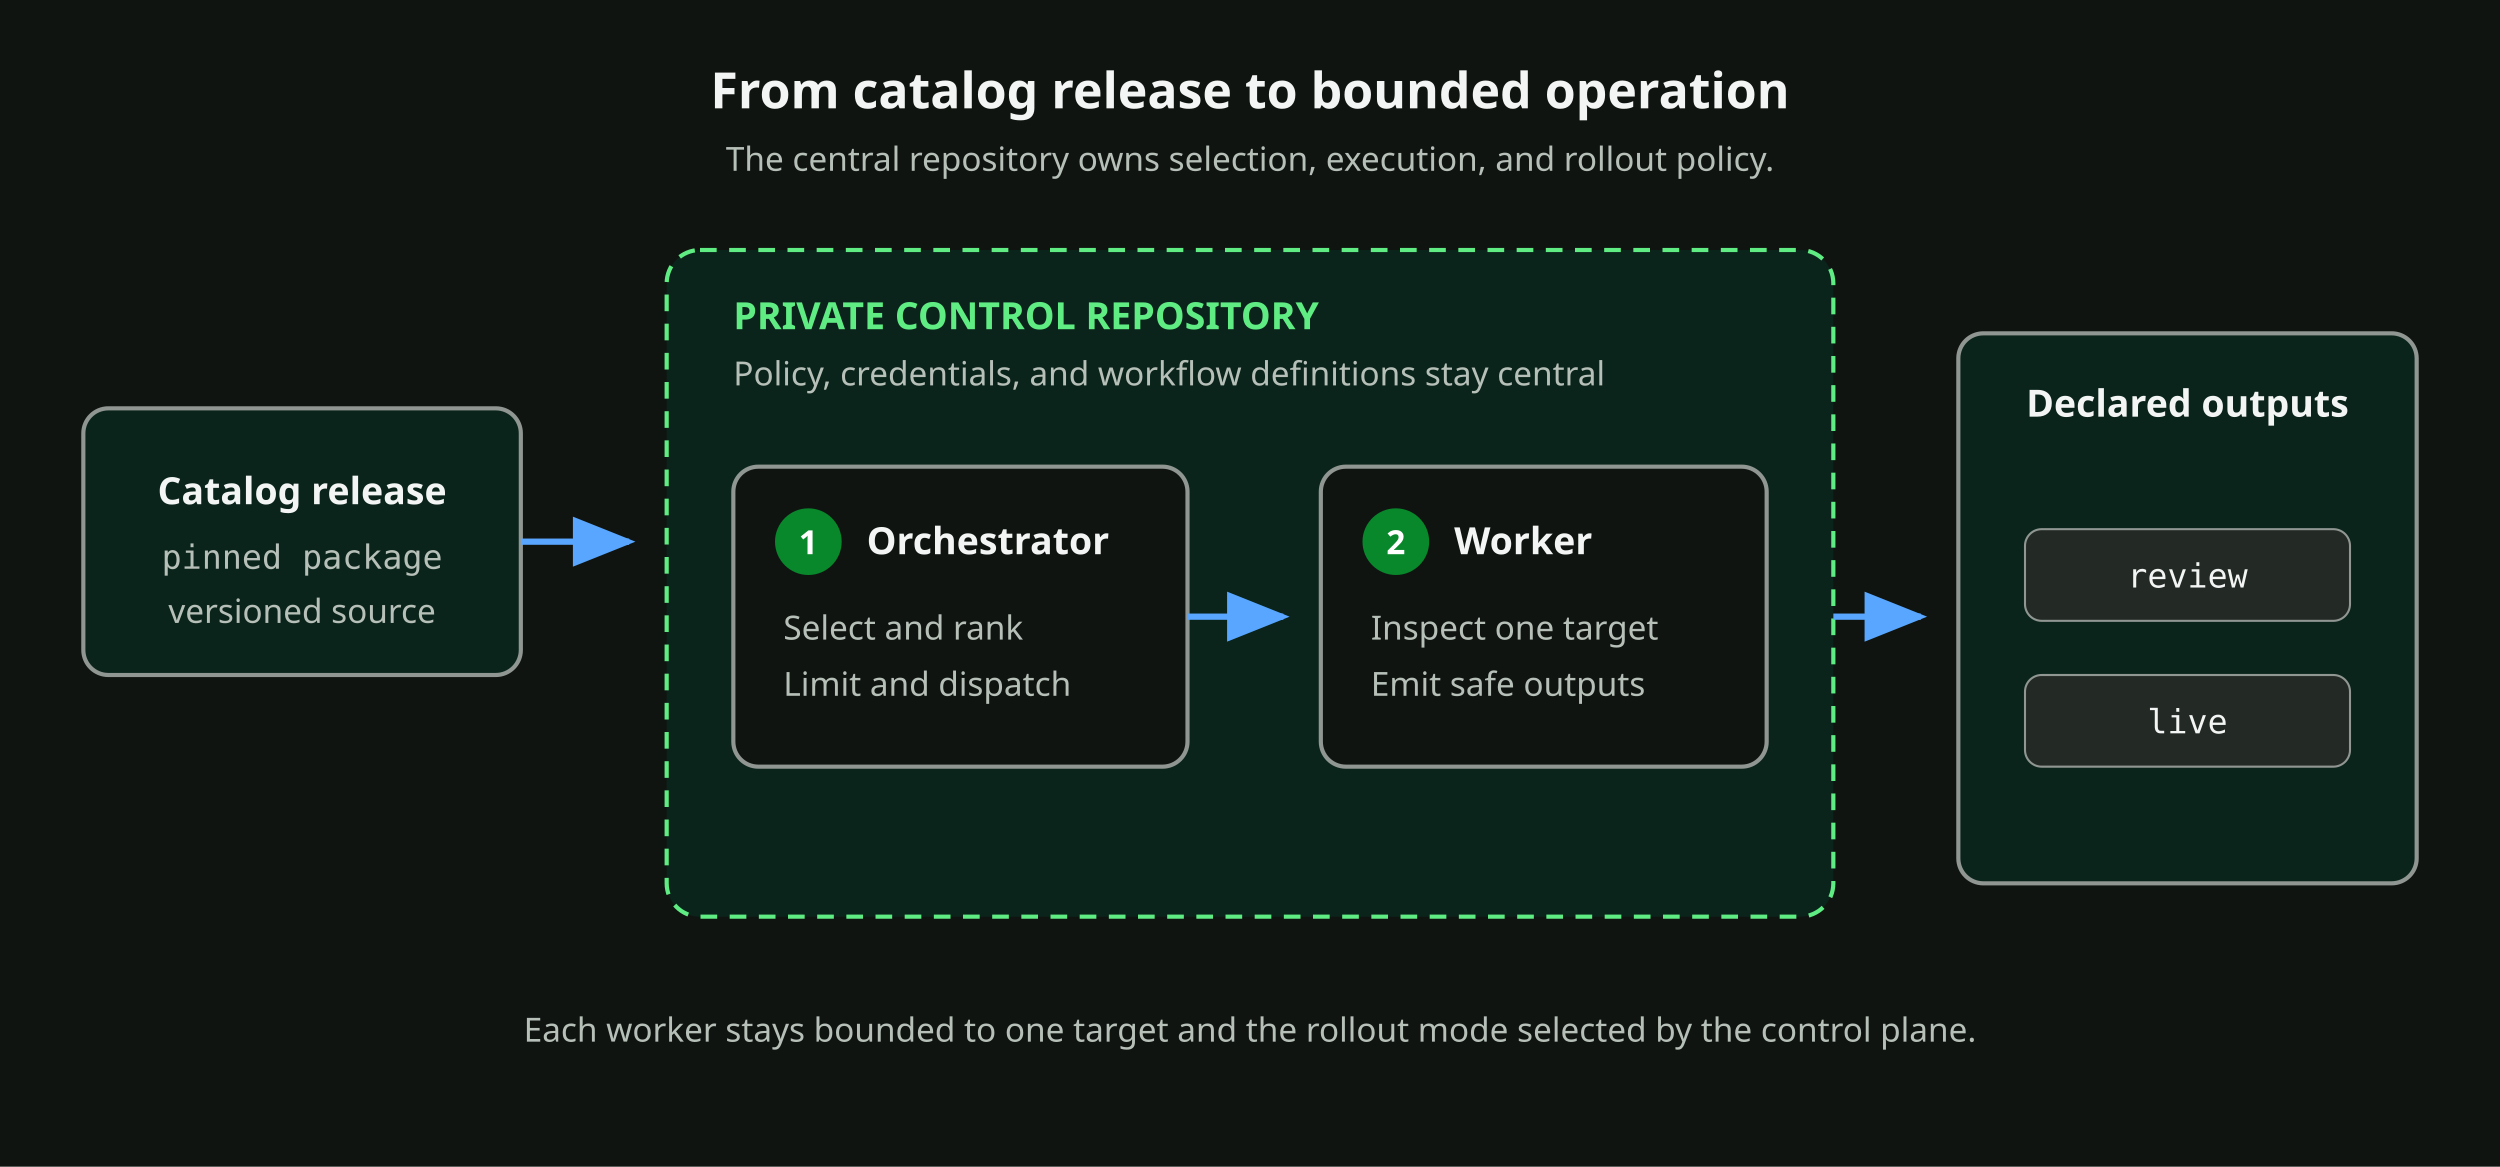
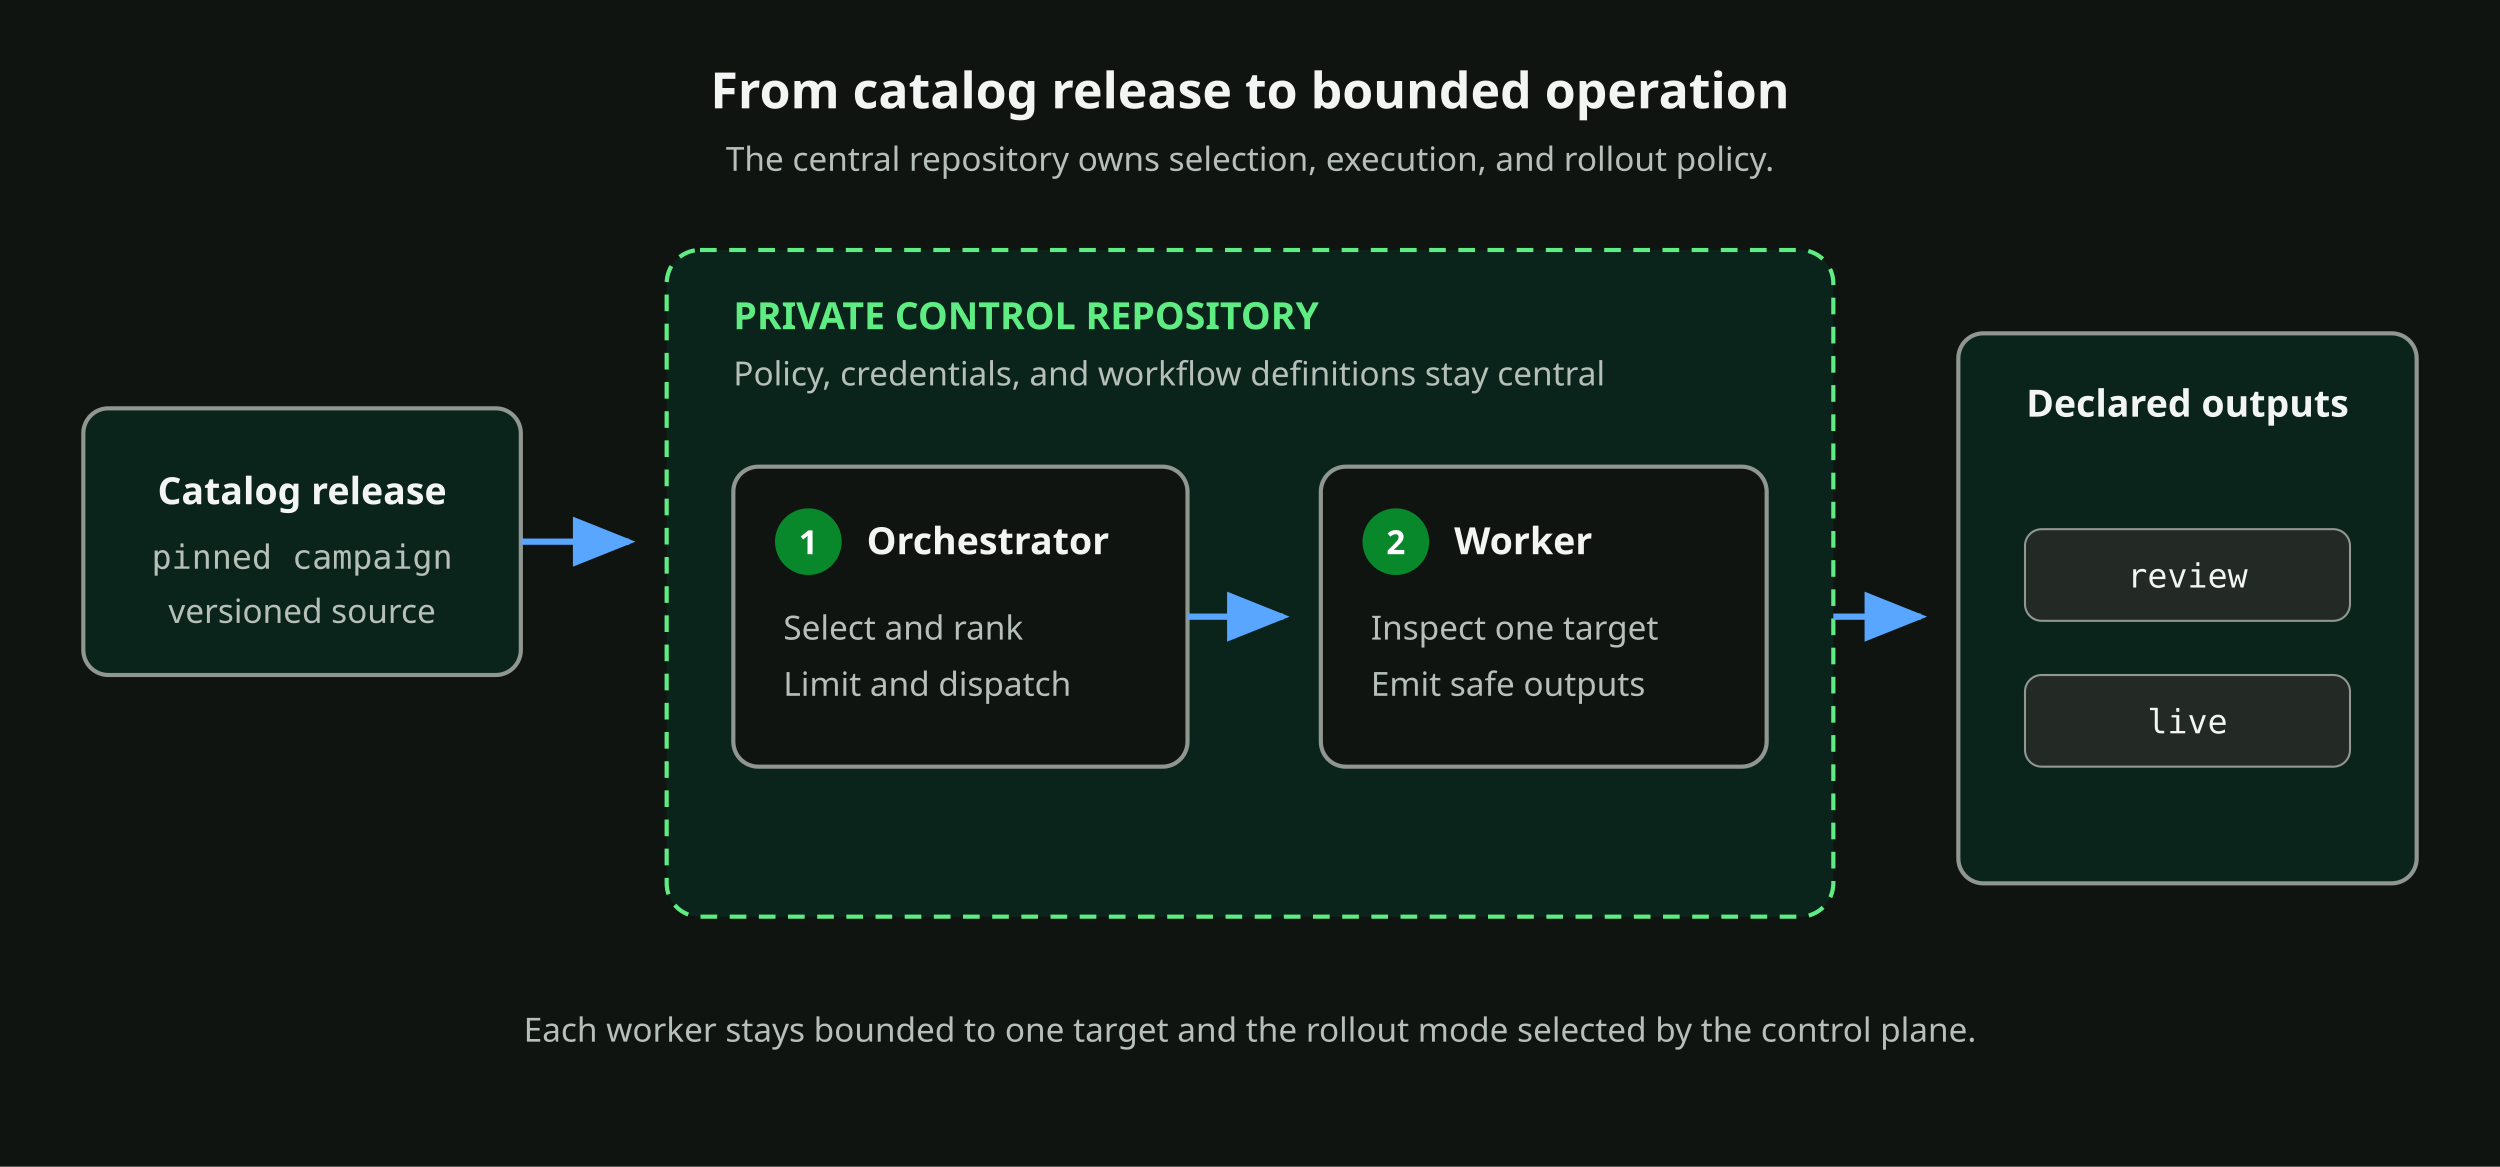
<svg xmlns="http://www.w3.org/2000/svg" width="1200" height="560" viewBox="0 0 1200 560" role="img" aria-labelledby="title description" data-visual-kind="diagram" data-visual-id="control-plane-mental-model">
  <defs>
    <marker id="arrow" markerWidth="10" markerHeight="8" refX="9" refY="4" orient="auto">
      <path d="M0 0L10 4L0 8Z" fill="#58a6ff" />
    </marker>
  </defs>
  <rect width="1200" height="560" fill="#101411" />
  <text x="600" y="52" text-anchor="middle" font-family="Mona Sans, system-ui, sans-serif" font-size="24" font-weight="700" fill="#f2f5f3">From catalog release to bounded operation</text>
  <text x="600" y="82" text-anchor="middle" font-family="Mona Sans, system-ui, sans-serif" font-size="16" fill="#b6bfb8">The central repository owns selection, execution, and rollout policy.</text>
  <g data-node="catalog-release">
    <rect x="40" y="196" width="210" height="128" rx="12" fill="#0a241b" stroke="#909692" stroke-width="2" />
    <text x="145" y="242" text-anchor="middle" font-family="Mona Sans, system-ui, sans-serif" font-size="18" font-weight="700" fill="#f2f5f3">Catalog release</text>
-     <text x="145" y="273" text-anchor="middle" font-family="Mona Sans Mono, ui-monospace, monospace" font-size="16" fill="#b6bfb8">pinned package</text>
+     <text x="145" y="273" text-anchor="middle" font-family="Mona Sans Mono, ui-monospace, monospace" font-size="16" fill="#b6bfb8">pinned campaign</text>
    <text x="145" y="299" text-anchor="middle" font-family="Mona Sans, system-ui, sans-serif" font-size="16" fill="#b6bfb8">versioned source</text>
  </g>
  <path d="M250 260H302" fill="none" stroke="#58a6ff" stroke-width="3" marker-end="url(#arrow)" />
  <g data-node="private-control-repository">
    <rect x="320" y="120" width="560" height="320" rx="16" fill="#0a241b" stroke="#5fed83" stroke-width="2" stroke-dasharray="8 6" />
    <text x="352" y="158" font-family="Mona Sans, system-ui, sans-serif" font-size="18" font-weight="700" fill="#5fed83">PRIVATE CONTROL REPOSITORY</text>
    <text x="352" y="185" font-family="Mona Sans, system-ui, sans-serif" font-size="16" fill="#b6bfb8">Policy, credentials, and workflow definitions stay central</text>
  </g>
  <g data-node="orchestrator">
    <rect x="352" y="224" width="218" height="144" rx="12" fill="#101411" stroke="#909692" stroke-width="2" />
    <circle cx="388" cy="260" r="16" fill="#08872b" />
    <text x="388" y="266" text-anchor="middle" font-family="Mona Sans, system-ui, sans-serif" font-size="16" font-weight="700" fill="#ffffff">1</text>
    <text x="416" y="266" font-family="Mona Sans, system-ui, sans-serif" font-size="18" font-weight="700" fill="#f2f5f3">Orchestrator</text>
    <text x="376" y="307" font-family="Mona Sans, system-ui, sans-serif" font-size="16" fill="#b6bfb8">Select and rank</text>
    <text x="376" y="334" font-family="Mona Sans, system-ui, sans-serif" font-size="16" fill="#b6bfb8">Limit and dispatch</text>
  </g>
  <path d="M570 296H616" fill="none" stroke="#58a6ff" stroke-width="3" marker-end="url(#arrow)" />
  <g data-node="worker">
    <rect x="634" y="224" width="214" height="144" rx="12" fill="#101411" stroke="#909692" stroke-width="2" />
    <circle cx="670" cy="260" r="16" fill="#08872b" />
    <text x="670" y="266" text-anchor="middle" font-family="Mona Sans, system-ui, sans-serif" font-size="16" font-weight="700" fill="#ffffff">2</text>
    <text x="698" y="266" font-family="Mona Sans, system-ui, sans-serif" font-size="18" font-weight="700" fill="#f2f5f3">Worker</text>
    <text x="658" y="307" font-family="Mona Sans, system-ui, sans-serif" font-size="16" fill="#b6bfb8">Inspect one target</text>
    <text x="658" y="334" font-family="Mona Sans, system-ui, sans-serif" font-size="16" fill="#b6bfb8">Emit safe outputs</text>
  </g>
  <path d="M880 296H922" fill="none" stroke="#58a6ff" stroke-width="3" marker-end="url(#arrow)" />
  <g data-node="rollout-modes">
    <rect x="940" y="160" width="220" height="264" rx="12" fill="#0a241b" stroke="#909692" stroke-width="2" />
    <text x="1050" y="200" text-anchor="middle" font-family="Mona Sans, system-ui, sans-serif" font-size="18" font-weight="700" fill="#f2f5f3">Declared outputs</text>
    <rect x="972" y="254" width="156" height="44" rx="8" fill="#232925" stroke="#909692" />
    <text x="1050" y="282" text-anchor="middle" font-family="Mona Sans Mono, ui-monospace, monospace" font-size="16" fill="#f2f5f3">review</text>
    <rect x="972" y="324" width="156" height="44" rx="8" fill="#232925" stroke="#909692" />
    <text x="1050" y="352" text-anchor="middle" font-family="Mona Sans Mono, ui-monospace, monospace" font-size="16" fill="#f2f5f3">live</text>
  </g>
  <text x="600" y="500" text-anchor="middle" font-family="Mona Sans, system-ui, sans-serif" font-size="16" fill="#b6bfb8">Each worker stays bounded to one target and the rollout mode selected by the control plane.</text>
</svg>
